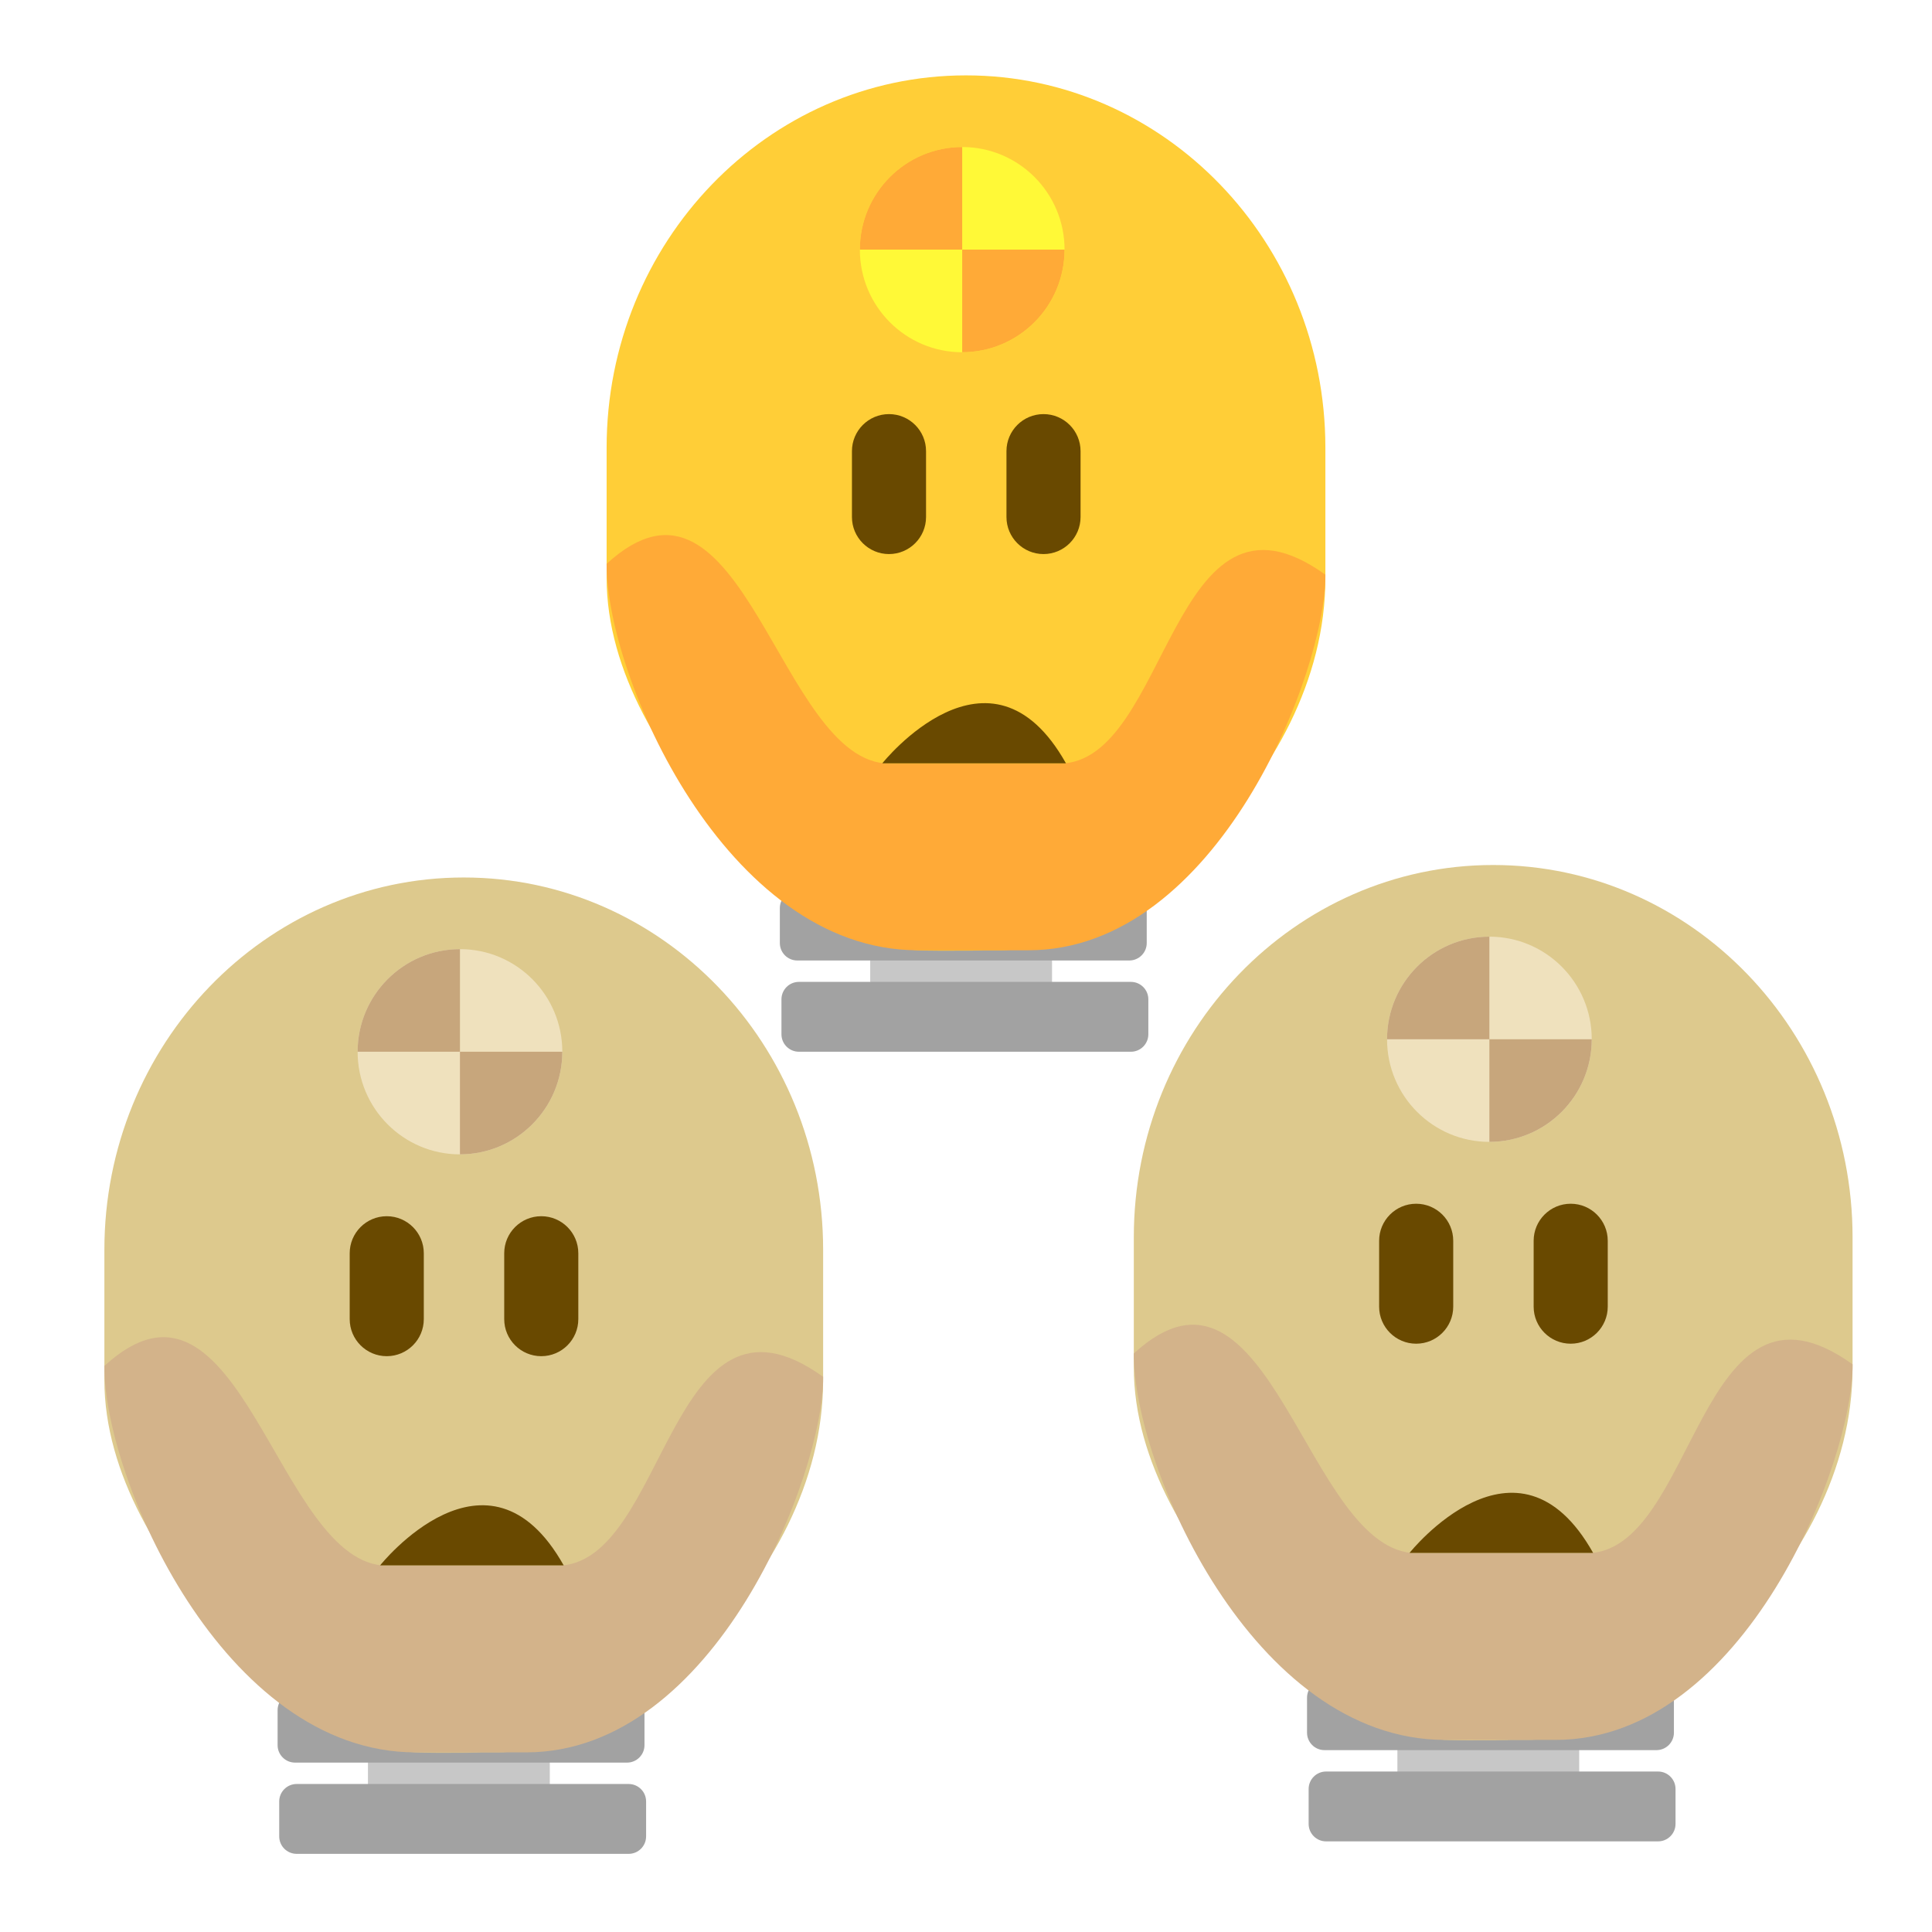
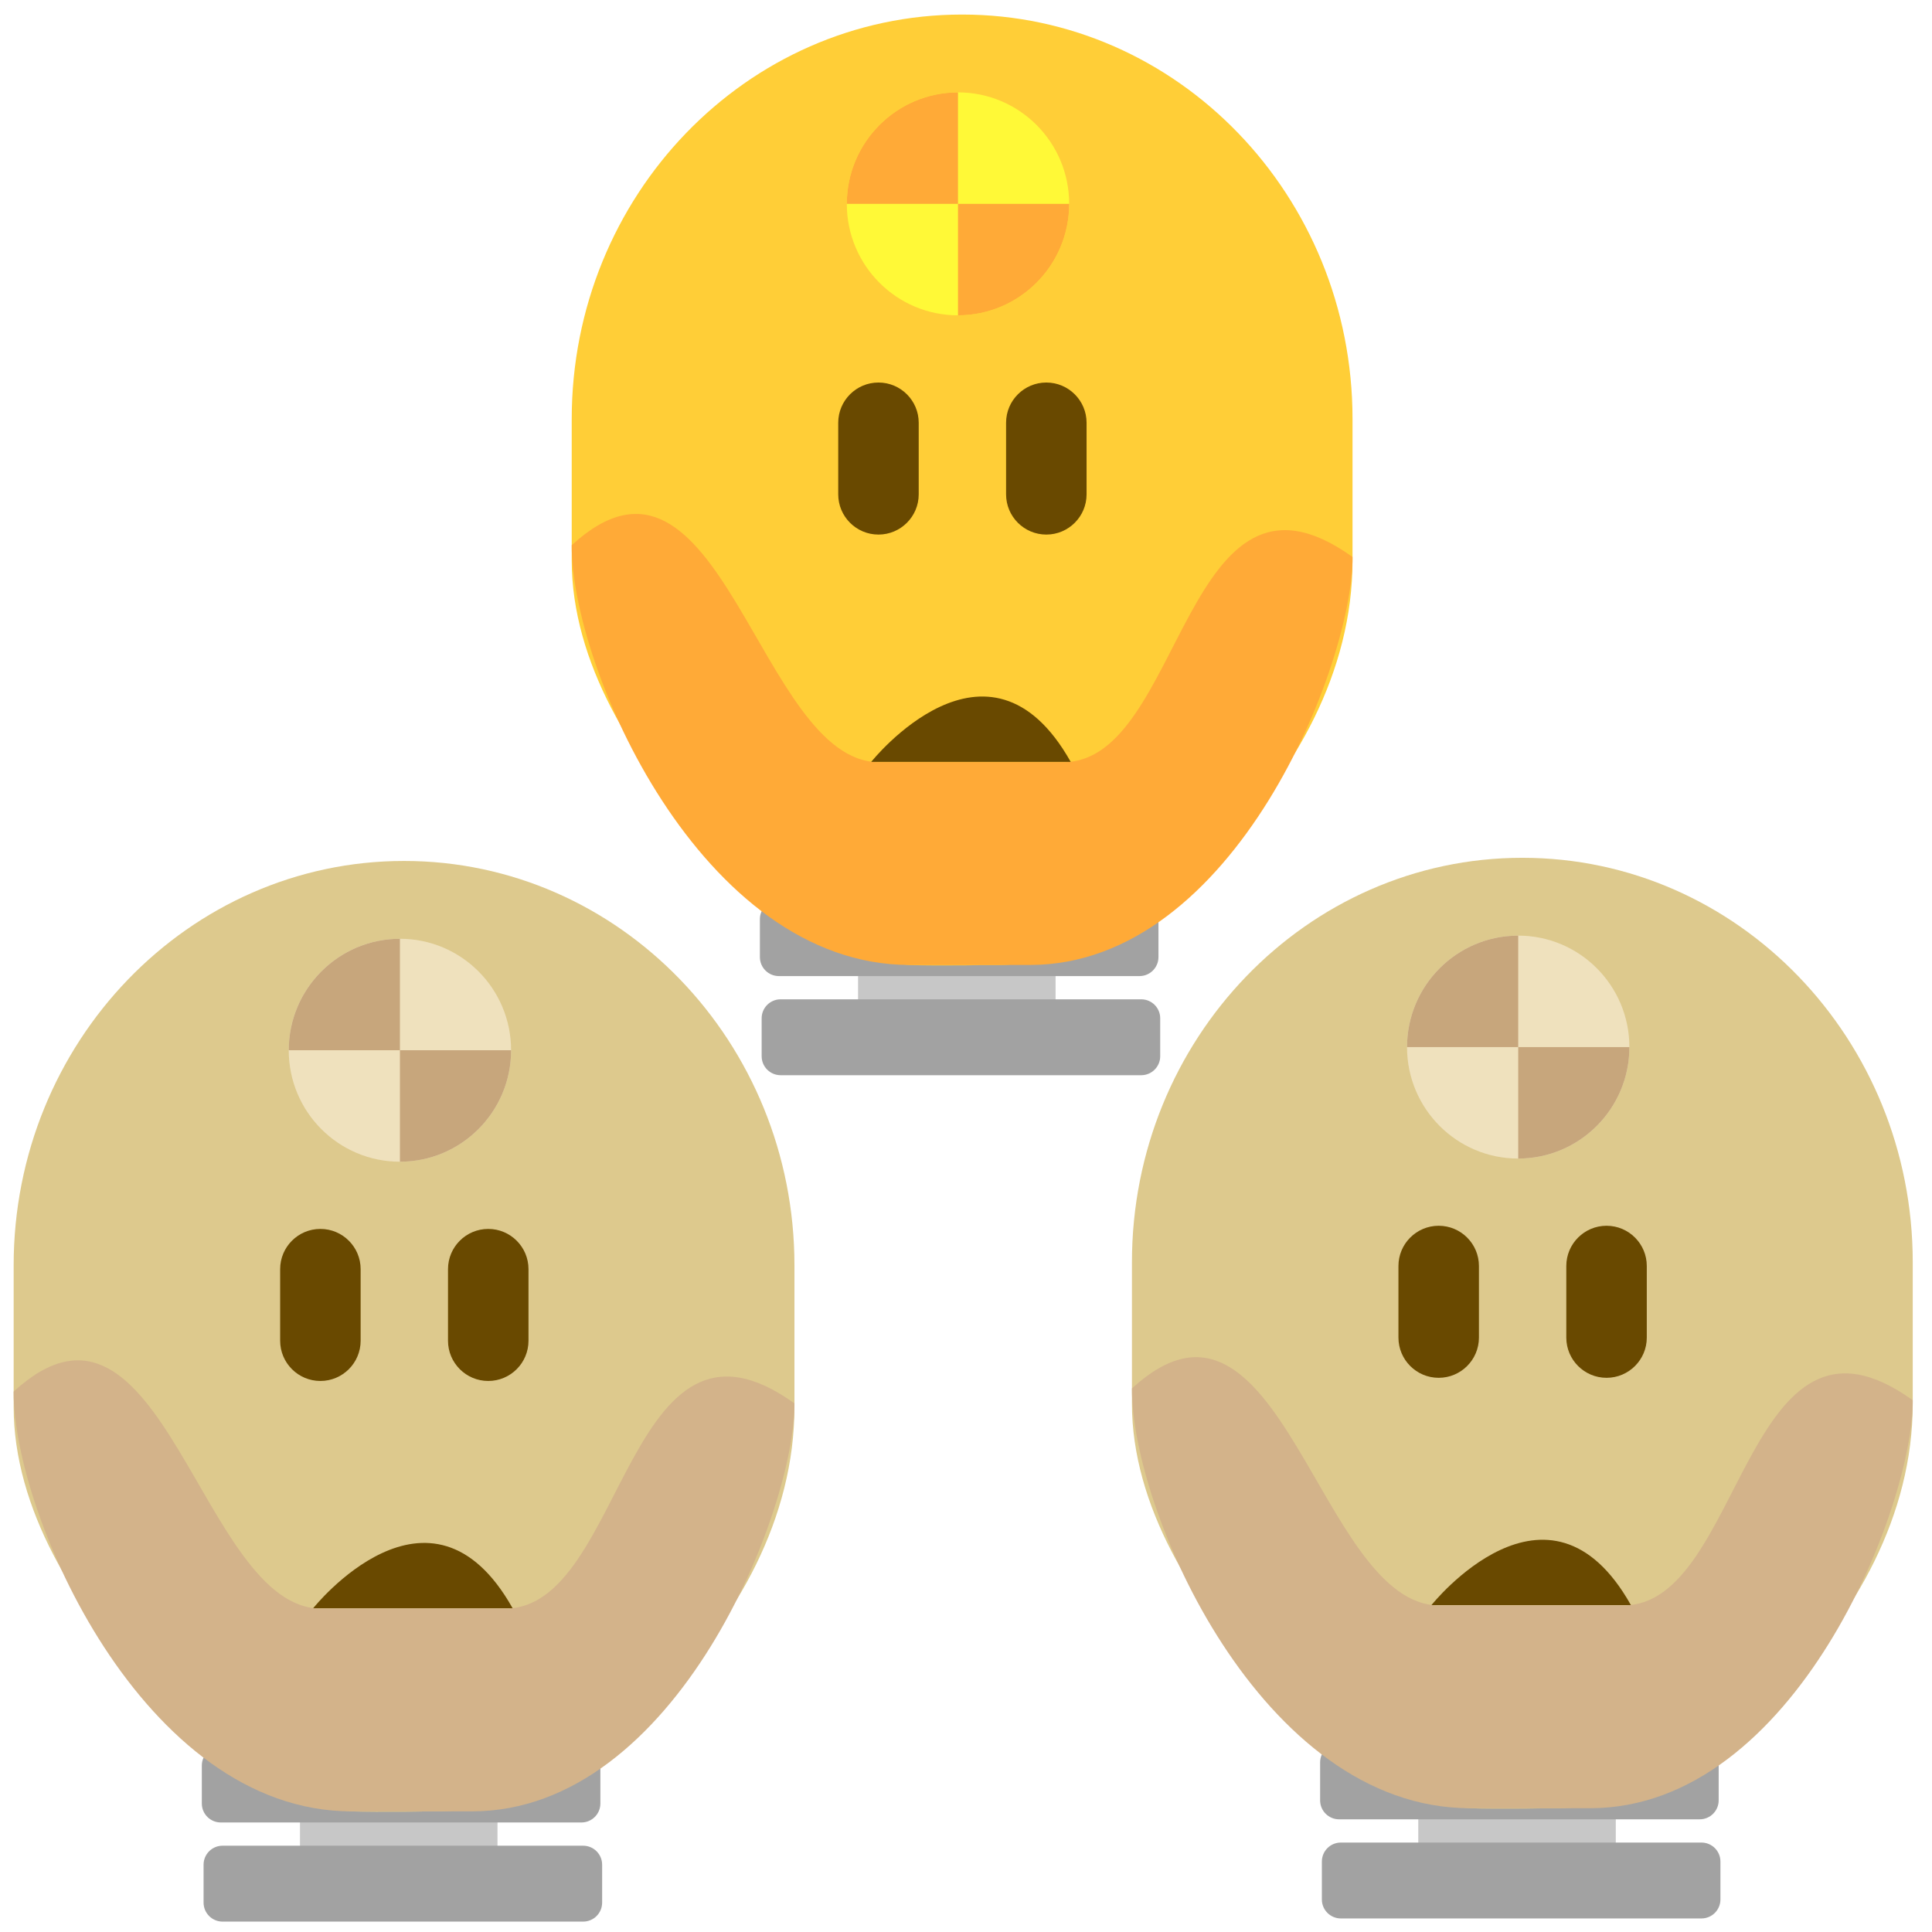
<svg xmlns="http://www.w3.org/2000/svg" viewBox="0 0 929 929" fill-rule="evenodd" clip-rule="evenodd" stroke-linejoin="round" stroke-miterlimit="1.414">
-   <path d="M264.365 803.952c0-12.072-9.793-21.86-21.858-21.86H198.79c-12.065 0-21.859 9.788-21.859 21.86v60.913c0 12.073 9.794 21.861 21.859 21.861h43.717c12.065 0 21.858-9.788 21.858-21.86v-60.914z" fill="#c7c7c7" />
-   <path d="M309.901 822.352c0-4.634-3.761-8.398-8.396-8.398H141.882c-4.635 0-8.399 3.764-8.399 8.398v16.797c0 4.634 3.764 8.398 8.399 8.398h159.623c4.635 0 8.396-3.764 8.396-8.398v-16.797zM310.676 866.228c0-4.634-3.762-8.398-8.396-8.398H142.656c-4.635 0-8.398 3.764-8.398 8.398v16.797c0 4.634 3.763 8.398 8.398 8.398H302.28c4.634 0 8.396-3.764 8.396-8.398v-16.797z" fill="#a2a2a2" />
-   <path d="M395.803 600.967c0-98.81-77.417-179.027-172.766-179.027h-.08c-95.352 0-172.765 80.218-172.765 179.027v62.634c0 89.487 108.146 176.657 149.595 179.027 8.713.496 48.08 0 23.17 0h16.427c53.314 0 156.42-80.218 156.42-179.027v-62.634z" fill="#ddc98d" />
-   <path d="M395.804 662.035c-74.37-53.442-74.843 90.818-127.937 90.818h-81.679c-53.097 0-70.288-156.317-135.996-96.038-.233 53.917 57.145 185.813 149.596 185.813h53.195c90.916 0 143.128-133.895 142.82-180.593z" fill="#d3b38a" />
-   <path d="M203.782 602.627c0-9.828-7.983-17.81-17.808-17.81h-.013c-9.824 0-17.807 7.982-17.807 17.81v31.68c0 9.828 7.983 17.81 17.807 17.81h.013c9.825 0 17.808-7.982 17.808-17.81v-31.68zM278.082 602.627c0-9.828-7.983-17.81-17.808-17.81h-.013c-9.824 0-17.807 7.982-17.807 17.81v31.68c0 9.828 7.983 17.81 17.807 17.81h.013c9.825 0 17.808-7.982 17.808-17.81v-31.68zM182.766 752.725h88.292c-36.52-65.071-88.292 0-88.292 0z" fill="#694900" />
-   <ellipse cx="1061.29" cy="1042.47" rx="94.289" ry="94.531" fill="#efe1bd" transform="matrix(.52195 0 0 .52195 -332.766 -38.384)" />
-   <path d="M221.17 555.069v-49.34h49.215c0 27.23-22.052 49.34-49.214 49.34zm0-49.34h-49.214c0-27.23 22.053-49.34 49.215-49.34v49.34z" fill="#c7a67c" />
+   <path d="M239.226 828.978c0-13.115-10.64-23.748-23.746-23.748h-47.49c-13.107 0-23.746 10.633-23.746 23.748v66.172c0 13.114 10.639 23.747 23.745 23.747h47.491c13.107 0 23.746-10.633 23.746-23.747v-66.172z" fill="#c7c7c7" />
+   <path d="M288.693 848.966c0-5.034-4.087-9.123-9.121-9.123H106.169c-5.035 0-9.123 4.089-9.123 9.123v18.247c0 5.034 4.088 9.123 9.123 9.123h173.403c5.034 0 9.12-4.089 9.12-9.123v-18.247zM289.534 896.63c0-5.035-4.086-9.123-9.121-9.123H107.01c-5.035 0-9.123 4.088-9.123 9.123v18.246c0 5.035 4.088 9.123 9.123 9.123h173.403c5.035 0 9.121-4.088 9.121-9.123V896.63z" fill="#a2a2a2" />
+   <path d="M382.01 608.47c0-107.339-84.1-194.481-187.68-194.481h-.088C90.66 413.989 6.564 501.13 6.564 608.47v68.04c0 97.212 117.482 191.907 162.51 194.482 9.464.538 52.23 0 25.168 0h17.846c57.916 0 169.922-87.143 169.922-194.482v-68.04z" fill="#ddc98d" />
+   <path d="M382.01 674.81c-80.79-58.055-81.303 98.658-138.98 98.658H154.3c-57.68 0-76.356-169.811-147.736-104.328-.253 58.571 62.078 201.853 162.51 201.853h57.786c98.765 0 155.484-145.453 155.15-196.183z" fill="#d3b38a" />
+   <path d="M173.413 610.273c0-10.676-8.673-19.347-19.345-19.347h-.014c-10.673 0-19.345 8.67-19.345 19.347v34.415c0 10.676 8.672 19.348 19.345 19.348h.014c10.672 0 19.345-8.672 19.345-19.348v-34.415zM254.127 610.273c0-10.676-8.673-19.347-19.345-19.347h-.015c-10.672 0-19.344 8.67-19.344 19.347v34.415c0 10.676 8.672 19.348 19.344 19.348h.015c10.672 0 19.345-8.672 19.345-19.348v-34.415zM150.582 773.328h95.915c-39.674-70.688-95.915 0-95.915 0z" fill="#694900" />
+   <ellipse cx="1061.29" cy="1042.47" rx="94.289" ry="94.531" fill="#efe1bd" transform="matrix(.567 0 0 .567 -409.452 -86.071)" />
+   <path d="M192.303 558.61v-53.599h53.462c0 29.581-23.956 53.6-53.462 53.6zm0-53.599H138.84c0-29.58 23.956-53.598 53.463-53.598v53.598z" fill="#c7a67c" />
  <g>
-     <path d="M759.365 797.952c0-12.072-9.793-21.86-21.858-21.86H693.79c-12.065 0-21.859 9.788-21.859 21.86v60.914c0 12.072 9.794 21.86 21.859 21.86h43.717c12.065 0 21.858-9.788 21.858-21.86v-60.914z" fill="#c7c7c7" />
-     <path d="M804.901 816.352c0-4.634-3.761-8.398-8.396-8.398H636.882c-4.635 0-8.398 3.764-8.398 8.398v16.797c0 4.634 3.763 8.398 8.398 8.398h159.623c4.635 0 8.396-3.764 8.396-8.398v-16.797zM805.676 860.228c0-4.634-3.762-8.398-8.396-8.398H637.656c-4.635 0-8.398 3.764-8.398 8.398v16.797c0 4.634 3.763 8.398 8.398 8.398H797.28c4.634 0 8.396-3.764 8.396-8.398v-16.797z" fill="#a2a2a2" />
-     <path d="M890.803 594.967c0-98.81-77.417-179.027-172.766-179.027h-.08c-95.352 0-172.765 80.218-172.765 179.027v62.634c0 89.487 108.146 176.658 149.595 179.027 8.713.496 48.08 0 23.17 0h16.427c53.314 0 156.42-80.218 156.42-179.027v-62.634z" fill="#ddc98d" />
-     <path d="M890.804 656.035c-74.37-53.442-74.843 90.819-127.937 90.819h-81.679c-53.097 0-70.288-156.318-135.996-96.038-.233 53.917 57.145 185.812 149.596 185.812h53.195c90.916 0 143.128-133.894 142.82-180.593z" fill="#d3b38a" />
-     <path d="M698.782 596.627c0-9.828-7.983-17.81-17.808-17.81h-.013c-9.824 0-17.807 7.982-17.807 17.81v31.68c0 9.828 7.983 17.81 17.807 17.81h.013c9.825 0 17.808-7.982 17.808-17.81v-31.68zM773.082 596.627c0-9.828-7.983-17.81-17.807-17.81h-.014c-9.824 0-17.807 7.982-17.807 17.81v31.68c0 9.828 7.983 17.81 17.807 17.81h.014c9.824 0 17.807-7.982 17.807-17.81v-31.68zM677.766 746.725h88.292c-36.52-65.071-88.292 0-88.292 0z" fill="#694900" />
-     <ellipse cx="1061.29" cy="1042.47" rx="94.289" ry="94.531" fill="#efe1bd" transform="matrix(.52195 0 0 .52195 162.234 -44.384)" />
-     <path d="M716.17 549.069v-49.34h49.215c0 27.23-22.052 49.34-49.214 49.34zm0-49.34h-49.214c0-27.23 22.053-49.34 49.215-49.34v49.34z" fill="#c7a67c" />
+     <path d="M776.956 827.46c0-13.114-10.64-23.747-23.746-23.747h-47.49c-13.107 0-23.746 10.633-23.746 23.748v66.171c0 13.115 10.64 23.748 23.746 23.748h47.49c13.107 0 23.746-10.633 23.746-23.748v-66.171z" fill="#c7c7c7" />
+     <path d="M826.423 847.45c0-5.035-4.087-9.124-9.121-9.124H643.899c-5.035 0-9.123 4.089-9.123 9.123v18.247c0 5.034 4.088 9.123 9.123 9.123h173.403c5.034 0 9.12-4.089 9.12-9.123v-18.247zM827.264 895.112c0-5.034-4.086-9.123-9.12-9.123H644.74c-5.035 0-9.123 4.089-9.123 9.123v18.247c0 5.034 4.088 9.123 9.123 9.123h173.403c5.035 0 9.121-4.089 9.121-9.123v-18.247z" fill="#a2a2a2" />
+     <path d="M919.74 606.953c0-107.339-84.1-194.481-187.68-194.481h-.088c-103.582 0-187.678 87.142-187.678 194.481v68.04c0 97.213 117.482 191.908 162.51 194.482 9.464.539 52.23 0 25.168 0h17.846c57.917 0 169.922-87.142 169.922-194.481v-68.04z" fill="#ddc98d" />
+     <path d="M919.74 673.293c-80.789-58.056-81.303 98.658-138.98 98.658h-88.73c-57.68 0-76.355-169.812-147.735-104.328-.254 58.57 62.078 201.852 162.51 201.852h57.786c98.764 0 155.484-145.453 155.15-196.182z" fill="#d3b38a" />
+     <path d="M711.143 608.756c0-10.676-8.673-19.348-19.345-19.348h-.014c-10.672 0-19.345 8.672-19.345 19.348v34.414c0 10.677 8.673 19.348 19.345 19.348h.014c10.672 0 19.345-8.671 19.345-19.348v-34.414zM791.857 608.756c0-10.676-8.673-19.348-19.345-19.348h-.014c-10.673 0-19.345 8.672-19.345 19.348v34.414c0 10.677 8.672 19.348 19.345 19.348h.014c10.672 0 19.345-8.671 19.345-19.348v-34.414zM688.313 771.81h95.914c-39.673-70.687-95.914 0-95.914 0z" fill="#694900" />
+     <ellipse cx="1061.29" cy="1042.47" rx="94.289" ry="94.531" fill="#efe1bd" transform="matrix(.567 0 0 .567 128.278 -87.589)" />
+     <path d="M730.033 557.093v-53.599h53.462c0 29.58-23.955 53.599-53.462 53.599zm0-53.599H676.57c0-29.58 23.956-53.599 53.463-53.599v53.6z" fill="#c7a67c" />
  </g>
  <g>
-     <path d="M505.868 418.258c0-12.073-9.793-21.861-21.858-21.861h-43.717c-12.065 0-21.859 9.788-21.859 21.86v60.914c0 12.072 9.794 21.86 21.859 21.86h43.717c12.065 0 21.858-9.788 21.858-21.86v-60.913z" fill="#c7c7c7" />
-     <path d="M551.404 436.658c0-4.635-3.761-8.398-8.396-8.398H383.385c-4.635 0-8.399 3.763-8.399 8.398v16.796c0 4.635 3.764 8.399 8.399 8.399h159.623c4.635 0 8.396-3.764 8.396-8.399v-16.796zM552.179 480.534c0-4.635-3.762-8.399-8.396-8.399H384.159c-4.635 0-8.398 3.764-8.398 8.399v16.796c0 4.635 3.763 8.398 8.398 8.398h159.624c4.634 0 8.396-3.763 8.396-8.398v-16.796z" fill="#a2a2a2" />
-     <path d="M637.306 215.273c0-98.81-77.417-179.028-172.766-179.028h-.08c-95.352 0-172.765 80.218-172.765 179.028v62.633c0 89.488 108.146 176.658 149.595 179.028 8.713.496 48.08 0 23.17 0h16.427c53.314 0 156.42-80.218 156.42-179.028v-62.633z" fill="#ffce37" />
-     <path d="M637.307 276.34c-74.37-53.442-74.843 90.82-127.937 90.82H427.69c-53.097 0-70.288-156.319-135.996-96.039-.233 53.917 57.145 185.813 149.596 185.813h53.195c90.916 0 143.128-133.895 142.82-180.594z" fill="#ffaa37" />
-     <path d="M445.285 216.932c0-9.828-7.983-17.81-17.808-17.81h-.013c-9.824 0-17.807 7.982-17.807 17.81v31.68c0 9.828 7.983 17.81 17.807 17.81h.013c9.825 0 17.808-7.982 17.808-17.81v-31.68zM519.585 216.932c0-9.828-7.983-17.81-17.807-17.81h-.014c-9.824 0-17.807 7.982-17.807 17.81v31.68c0 9.828 7.983 17.81 17.807 17.81h.014c9.824 0 17.807-7.982 17.807-17.81v-31.68zM424.269 367.03h88.292c-36.52-65.07-88.292 0-88.292 0z" fill="#694900" />
-     <ellipse cx="1061.29" cy="1042.47" rx="94.289" ry="94.531" fill="#fff937" transform="matrix(.52195 0 0 .52195 -91.263 -424.078)" />
-     <path d="M462.674 169.374v-49.34h49.214c0 27.23-22.052 49.34-49.214 49.34zm0-49.34h-49.215c0-27.229 22.053-49.339 49.215-49.339v49.34z" fill="#ffaa37" />
+     <path d="M507.576 421.99c0-13.115-10.64-23.748-23.746-23.748h-47.49c-13.107 0-23.746 10.633-23.746 23.747v66.172c0 13.115 10.639 23.748 23.745 23.748h47.491c13.107 0 23.746-10.633 23.746-23.748v-66.172z" fill="#c7c7c7" />
+     <path d="M557.043 441.978c0-5.035-4.087-9.123-9.121-9.123H374.519c-5.035 0-9.123 4.088-9.123 9.123v18.246c0 5.035 4.088 9.124 9.123 9.124h173.403c5.034 0 9.12-4.09 9.12-9.124v-18.246zM557.884 489.641c0-5.034-4.086-9.123-9.12-9.123H375.36c-5.035 0-9.123 4.089-9.123 9.123v18.247c0 5.034 4.088 9.123 9.123 9.123h173.403c5.035 0 9.121-4.089 9.121-9.123V489.64z" fill="#a2a2a2" />
+     <path d="M650.36 201.482C650.36 94.142 566.26 7 462.68 7h-.088C359.01 7 274.914 94.143 274.914 201.482v68.04c0 97.213 117.482 191.908 162.51 194.482 9.464.539 52.23 0 25.168 0h17.846c57.917 0 169.922-87.142 169.922-194.482v-68.04z" fill="#ffce37" />
+     <path d="M650.36 267.821c-80.789-58.055-81.303 98.659-138.98 98.659h-88.73c-57.68 0-76.356-169.812-147.736-104.329-.253 58.572 62.079 201.853 162.51 201.853h57.787c98.764 0 155.483-145.453 155.15-196.183z" fill="#ffaa37" />
+     <path d="M441.763 203.285c0-10.677-8.673-19.348-19.345-19.348h-.014c-10.673 0-19.345 8.671-19.345 19.348v34.414c0 10.677 8.672 19.348 19.345 19.348h.014c10.672 0 19.345-8.671 19.345-19.348v-34.414zM522.477 203.285c0-10.677-8.673-19.348-19.345-19.348h-.014c-10.673 0-19.345 8.671-19.345 19.348v34.414c0 10.677 8.672 19.348 19.345 19.348h.014c10.672 0 19.345-8.671 19.345-19.348v-34.414zM418.933 366.34h95.914c-39.673-70.688-95.914 0-95.914 0z" fill="#694900" />
+     <ellipse cx="1061.29" cy="1042.47" rx="94.289" ry="94.531" fill="#fff937" transform="matrix(.567 0 0 .567 -141.102 -493.06)" />
+     <path d="M460.653 151.622v-53.6h53.462c0 29.581-23.956 53.6-53.462 53.6zm0-53.6H407.19c0-29.58 23.956-53.598 53.463-53.598v53.599z" fill="#ffaa37" />
  </g>
</svg>
